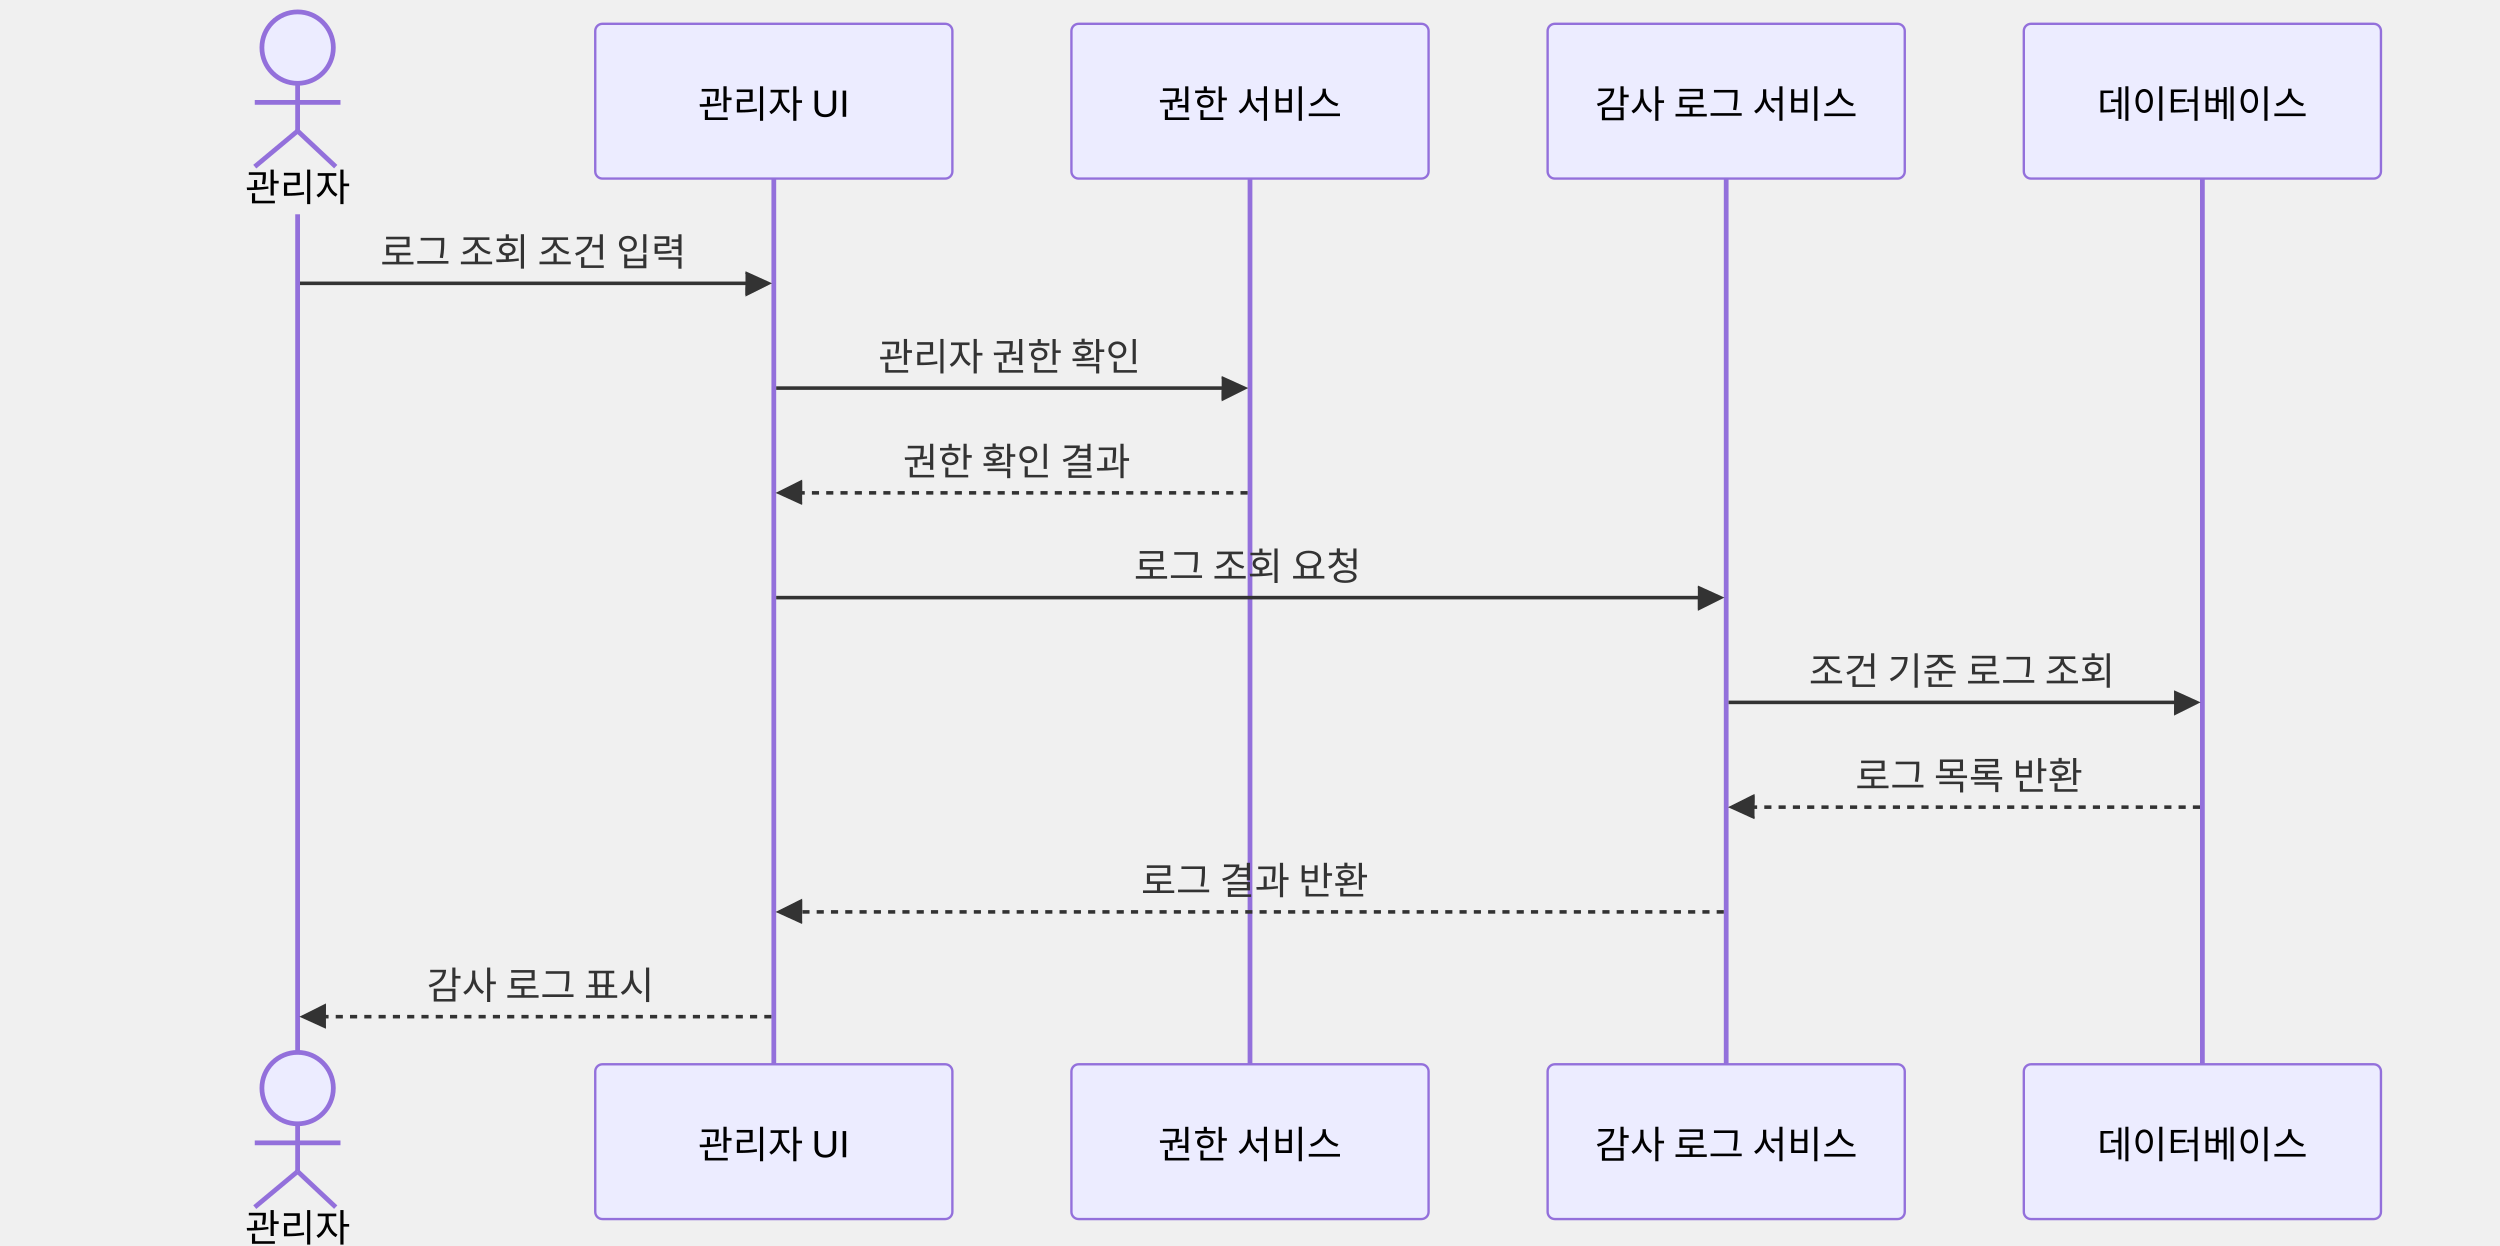
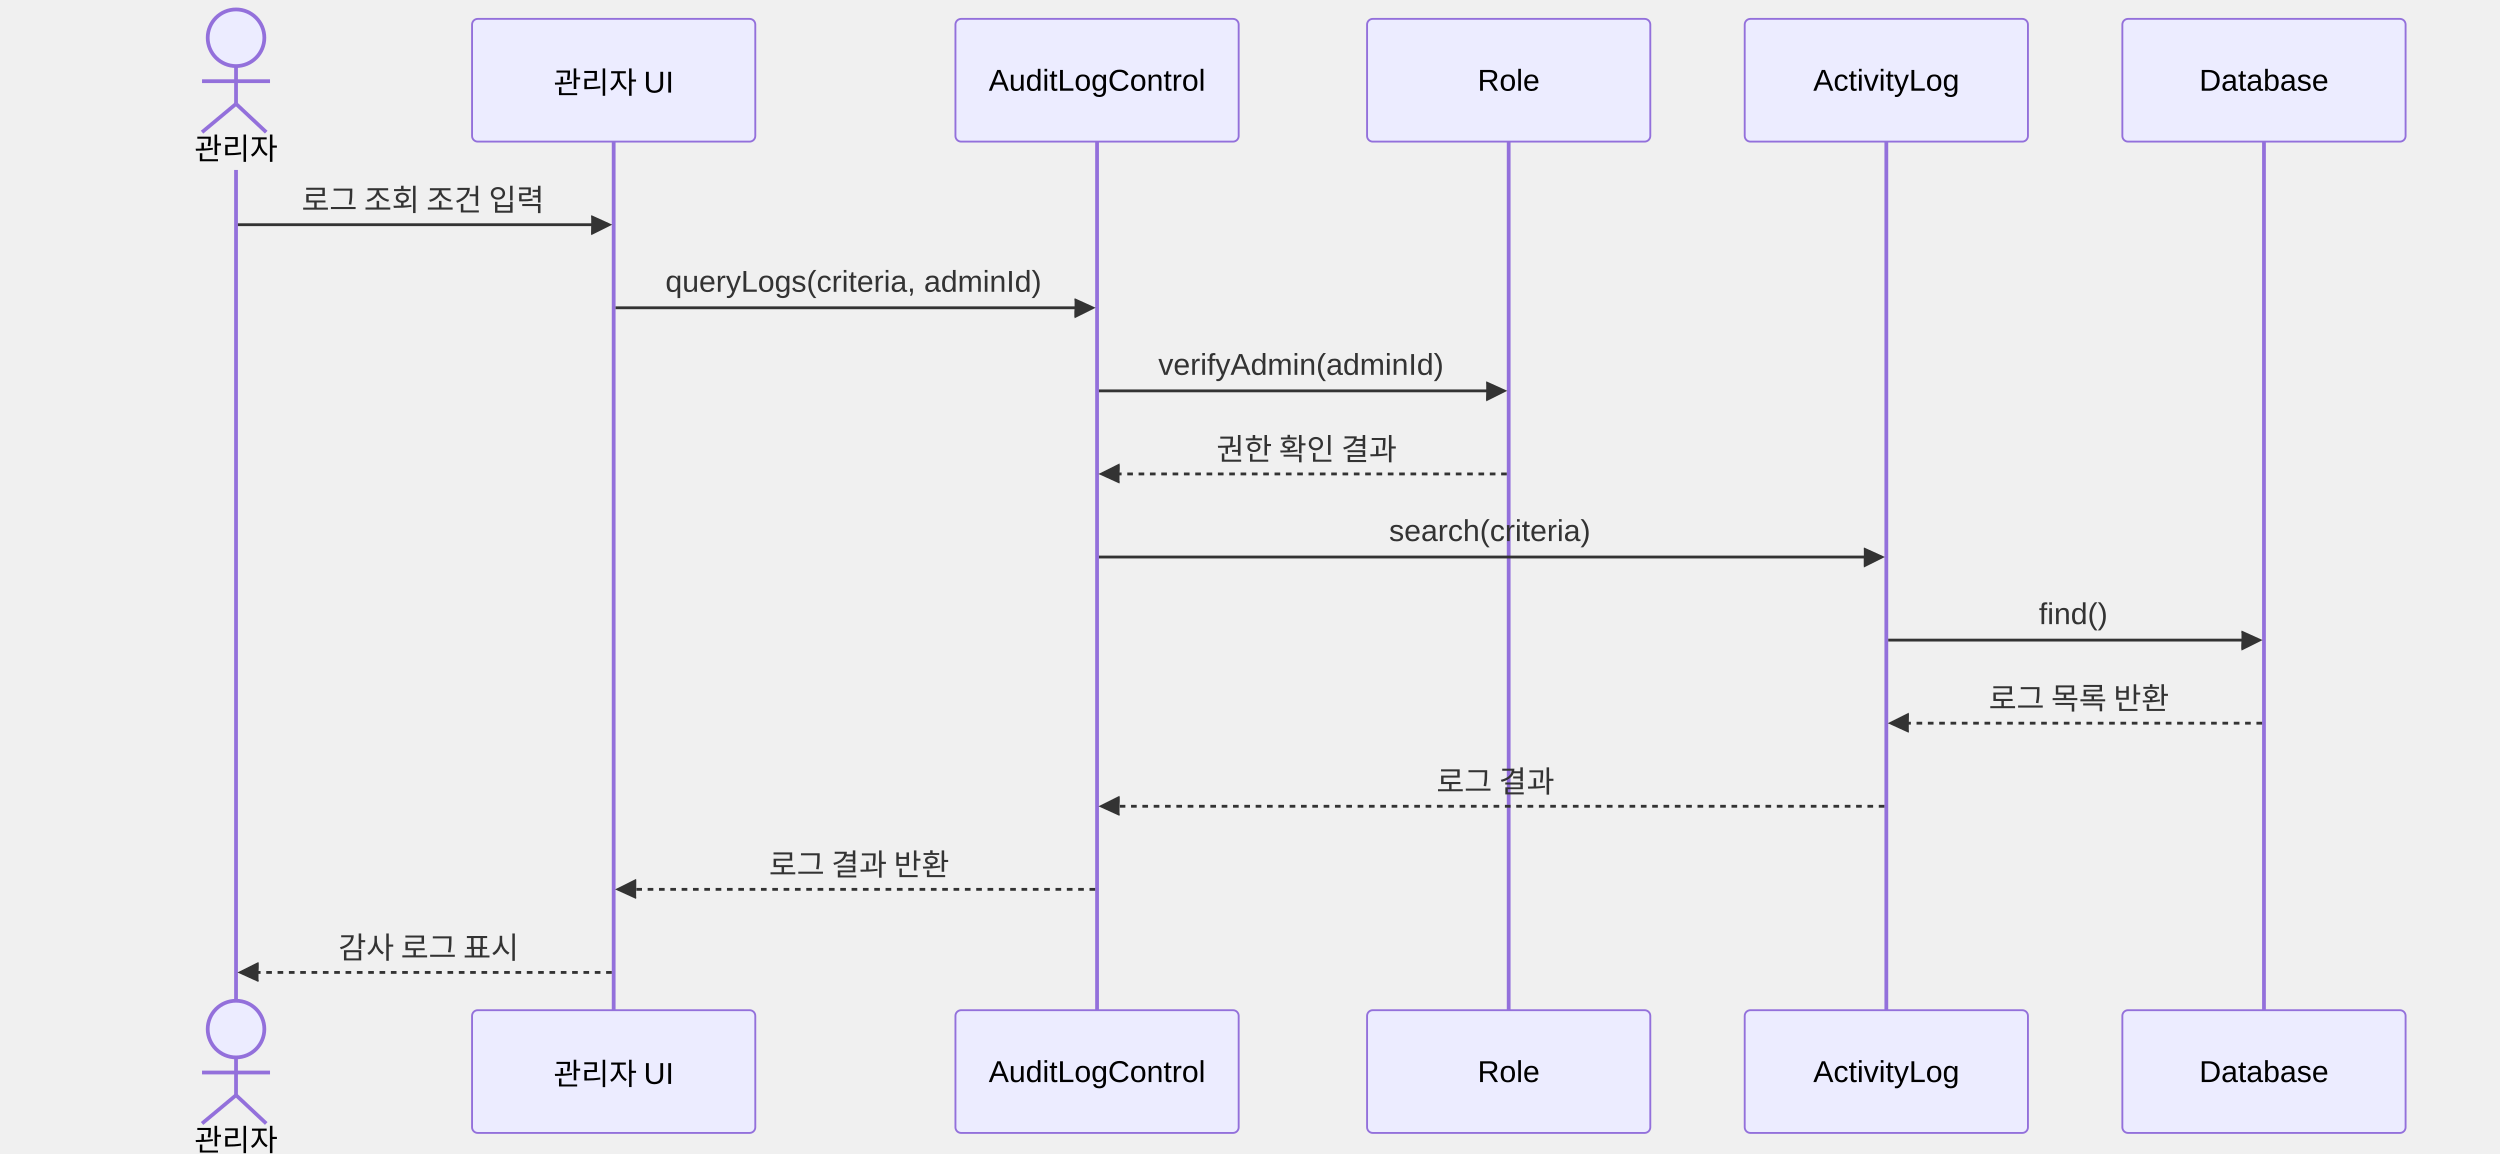
- <svg xmlns="http://www.w3.org/2000/svg" id="my-svg" width="100%" style="max-width: 1050px; background-color: white;" viewBox="-50 -10 1050 523" role="graphics-document document" aria-roledescription="sequence">
+ <svg xmlns="http://www.w3.org/2000/svg" id="my-svg" width="100%" style="max-width: 1324px; background-color: white;" viewBox="-50 -10 1324 611" role="graphics-document document" aria-roledescription="sequence">
  <g>
-     <rect x="800" y="437" fill="#eaeaea" stroke="#666" width="150" height="65" name="DB" rx="3" ry="3" class="actor actor-bottom" />
-     <text x="875" y="469.5" dominant-baseline="central" alignment-baseline="central" class="actor actor-box" style="text-anchor: middle; font-size: 16px; font-weight: 400;">
-       <tspan x="875" dy="0">데이터베이스</tspan>
+     <rect x="1074" y="525" fill="#eaeaea" stroke="#666" width="150" height="65" name="DB" rx="3" ry="3" class="actor actor-bottom" />
+     <text x="1149" y="557.5" dominant-baseline="central" alignment-baseline="central" class="actor actor-box" style="text-anchor: middle; font-size: 16px; font-weight: 400;">
+       <tspan x="1149" dy="0">Database</tspan>
    </text>
  </g>
  <g>
-     <rect x="600" y="437" fill="#eaeaea" stroke="#666" width="150" height="65" name="Audit" rx="3" ry="3" class="actor actor-bottom" />
-     <text x="675" y="469.5" dominant-baseline="central" alignment-baseline="central" class="actor actor-box" style="text-anchor: middle; font-size: 16px; font-weight: 400;">
-       <tspan x="675" dy="0">감사 로그 서비스</tspan>
+     <rect x="874" y="525" fill="#eaeaea" stroke="#666" width="150" height="65" name="Log" rx="3" ry="3" class="actor actor-bottom" />
+     <text x="949" y="557.5" dominant-baseline="central" alignment-baseline="central" class="actor actor-box" style="text-anchor: middle; font-size: 16px; font-weight: 400;">
+       <tspan x="949" dy="0">ActivityLog</tspan>
    </text>
  </g>
  <g>
-     <rect x="400" y="437" fill="#eaeaea" stroke="#666" width="150" height="65" name="Auth" rx="3" ry="3" class="actor actor-bottom" />
-     <text x="475" y="469.5" dominant-baseline="central" alignment-baseline="central" class="actor actor-box" style="text-anchor: middle; font-size: 16px; font-weight: 400;">
-       <tspan x="475" dy="0">권한 서비스</tspan>
+     <rect x="674" y="525" fill="#eaeaea" stroke="#666" width="150" height="65" name="Role" rx="3" ry="3" class="actor actor-bottom" />
+     <text x="749" y="557.5" dominant-baseline="central" alignment-baseline="central" class="actor actor-box" style="text-anchor: middle; font-size: 16px; font-weight: 400;">
+       <tspan x="749" dy="0">Role</tspan>
    </text>
  </g>
  <g>
-     <rect x="200" y="437" fill="#eaeaea" stroke="#666" width="150" height="65" name="UI" rx="3" ry="3" class="actor actor-bottom" />
-     <text x="275" y="469.5" dominant-baseline="central" alignment-baseline="central" class="actor actor-box" style="text-anchor: middle; font-size: 16px; font-weight: 400;">
+     <rect x="456" y="525" fill="#eaeaea" stroke="#666" width="150" height="65" name="Ctrl" rx="3" ry="3" class="actor actor-bottom" />
+     <text x="531" y="557.5" dominant-baseline="central" alignment-baseline="central" class="actor actor-box" style="text-anchor: middle; font-size: 16px; font-weight: 400;">
+       <tspan x="531" dy="0">AuditLogControl</tspan>
+     </text>
+   </g>
+   <g>
+     <rect x="200" y="525" fill="#eaeaea" stroke="#666" width="150" height="65" name="UI" rx="3" ry="3" class="actor actor-bottom" />
+     <text x="275" y="557.5" dominant-baseline="central" alignment-baseline="central" class="actor actor-box" style="text-anchor: middle; font-size: 16px; font-weight: 400;">
      <tspan x="275" dy="0">관리자 UI</tspan>
    </text>
  </g>
  <g />
  <g>
-     <line id="actor4" x1="875" y1="65" x2="875" y2="437" class="actor-line 200" stroke-width="0.5px" stroke="#999" name="DB" data-et="life-line" data-id="DB" />
-     <g id="root-4" data-et="participant" data-type="participant" data-id="DB">
-       <rect x="800" y="0" fill="#eaeaea" stroke="#666" width="150" height="65" name="DB" rx="3" ry="3" class="actor actor-top" />
-       <text x="875" y="32.5" dominant-baseline="central" alignment-baseline="central" class="actor actor-box" style="text-anchor: middle; font-size: 16px; font-weight: 400;">
-         <tspan x="875" dy="0">데이터베이스</tspan>
+     <line id="actor5" x1="1149" y1="65" x2="1149" y2="525" class="actor-line 200" stroke-width="0.5px" stroke="#999" name="DB" data-et="life-line" data-id="DB" />
+     <g id="root-5" data-et="participant" data-type="participant" data-id="DB">
+       <rect x="1074" y="0" fill="#eaeaea" stroke="#666" width="150" height="65" name="DB" rx="3" ry="3" class="actor actor-top" />
+       <text x="1149" y="32.5" dominant-baseline="central" alignment-baseline="central" class="actor actor-box" style="text-anchor: middle; font-size: 16px; font-weight: 400;">
+         <tspan x="1149" dy="0">Database</tspan>
      </text>
    </g>
  </g>
  <g>
-     <line id="actor3" x1="675" y1="65" x2="675" y2="437" class="actor-line 200" stroke-width="0.5px" stroke="#999" name="Audit" data-et="life-line" data-id="Audit" />
-     <g id="root-3" data-et="participant" data-type="participant" data-id="Audit">
-       <rect x="600" y="0" fill="#eaeaea" stroke="#666" width="150" height="65" name="Audit" rx="3" ry="3" class="actor actor-top" />
-       <text x="675" y="32.5" dominant-baseline="central" alignment-baseline="central" class="actor actor-box" style="text-anchor: middle; font-size: 16px; font-weight: 400;">
-         <tspan x="675" dy="0">감사 로그 서비스</tspan>
+     <line id="actor4" x1="949" y1="65" x2="949" y2="525" class="actor-line 200" stroke-width="0.5px" stroke="#999" name="Log" data-et="life-line" data-id="Log" />
+     <g id="root-4" data-et="participant" data-type="participant" data-id="Log">
+       <rect x="874" y="0" fill="#eaeaea" stroke="#666" width="150" height="65" name="Log" rx="3" ry="3" class="actor actor-top" />
+       <text x="949" y="32.5" dominant-baseline="central" alignment-baseline="central" class="actor actor-box" style="text-anchor: middle; font-size: 16px; font-weight: 400;">
+         <tspan x="949" dy="0">ActivityLog</tspan>
      </text>
    </g>
  </g>
  <g>
-     <line id="actor2" x1="475" y1="65" x2="475" y2="437" class="actor-line 200" stroke-width="0.5px" stroke="#999" name="Auth" data-et="life-line" data-id="Auth" />
-     <g id="root-2" data-et="participant" data-type="participant" data-id="Auth">
-       <rect x="400" y="0" fill="#eaeaea" stroke="#666" width="150" height="65" name="Auth" rx="3" ry="3" class="actor actor-top" />
-       <text x="475" y="32.5" dominant-baseline="central" alignment-baseline="central" class="actor actor-box" style="text-anchor: middle; font-size: 16px; font-weight: 400;">
-         <tspan x="475" dy="0">권한 서비스</tspan>
+     <line id="actor3" x1="749" y1="65" x2="749" y2="525" class="actor-line 200" stroke-width="0.5px" stroke="#999" name="Role" data-et="life-line" data-id="Role" />
+     <g id="root-3" data-et="participant" data-type="participant" data-id="Role">
+       <rect x="674" y="0" fill="#eaeaea" stroke="#666" width="150" height="65" name="Role" rx="3" ry="3" class="actor actor-top" />
+       <text x="749" y="32.5" dominant-baseline="central" alignment-baseline="central" class="actor actor-box" style="text-anchor: middle; font-size: 16px; font-weight: 400;">
+         <tspan x="749" dy="0">Role</tspan>
      </text>
    </g>
  </g>
  <g>
-     <line id="actor1" x1="275" y1="65" x2="275" y2="437" class="actor-line 200" stroke-width="0.5px" stroke="#999" name="UI" data-et="life-line" data-id="UI" />
+     <line id="actor2" x1="531" y1="65" x2="531" y2="525" class="actor-line 200" stroke-width="0.5px" stroke="#999" name="Ctrl" data-et="life-line" data-id="Ctrl" />
+     <g id="root-2" data-et="participant" data-type="participant" data-id="Ctrl">
+       <rect x="456" y="0" fill="#eaeaea" stroke="#666" width="150" height="65" name="Ctrl" rx="3" ry="3" class="actor actor-top" />
+       <text x="531" y="32.5" dominant-baseline="central" alignment-baseline="central" class="actor actor-box" style="text-anchor: middle; font-size: 16px; font-weight: 400;">
+         <tspan x="531" dy="0">AuditLogControl</tspan>
+       </text>
+     </g>
+   </g>
+   <g>
+     <line id="actor1" x1="275" y1="65" x2="275" y2="525" class="actor-line 200" stroke-width="0.5px" stroke="#999" name="UI" data-et="life-line" data-id="UI" />
    <g id="root-1" data-et="participant" data-type="participant" data-id="UI">
      <rect x="200" y="0" fill="#eaeaea" stroke="#666" width="150" height="65" name="UI" rx="3" ry="3" class="actor actor-top" />
      <text x="275" y="32.5" dominant-baseline="central" alignment-baseline="central" class="actor actor-box" style="text-anchor: middle; font-size: 16px; font-weight: 400;">
        <tspan x="275" dy="0">관리자 UI</tspan>
      </text>
    </g>
  </g>
  <g>
-     <line id="actor0" x1="75" y1="80" x2="75" y2="437" class="actor-line 200" stroke-width="0.5px" stroke="#999" name="관리자" data-et="life-line" data-id="관리자" />
+     <line id="actor0" x1="75" y1="80" x2="75" y2="525" class="actor-line 200" stroke-width="0.5px" stroke="#999" name="관리자" data-et="life-line" data-id="관리자" />
  </g>
  <style>#my-svg{font-family:"trebuchet ms",verdana,arial,sans-serif;font-size:16px;fill:#333;}@keyframes edge-animation-frame{from{stroke-dashoffset:0;}}@keyframes dash{to{stroke-dashoffset:0;}}#my-svg .edge-animation-slow{stroke-dasharray:9,5!important;stroke-dashoffset:900;animation:dash 50s linear infinite;stroke-linecap:round;}#my-svg .edge-animation-fast{stroke-dasharray:9,5!important;stroke-dashoffset:900;animation:dash 20s linear infinite;stroke-linecap:round;}#my-svg .error-icon{fill:#552222;}#my-svg .error-text{fill:#552222;stroke:#552222;}#my-svg .edge-thickness-normal{stroke-width:1px;}#my-svg .edge-thickness-thick{stroke-width:3.5px;}#my-svg .edge-pattern-solid{stroke-dasharray:0;}#my-svg .edge-thickness-invisible{stroke-width:0;fill:none;}#my-svg .edge-pattern-dashed{stroke-dasharray:3;}#my-svg .edge-pattern-dotted{stroke-dasharray:2;}#my-svg .marker{fill:#333333;stroke:#333333;}#my-svg .marker.cross{stroke:#333333;}#my-svg svg{font-family:"trebuchet ms",verdana,arial,sans-serif;font-size:16px;}#my-svg p{margin:0;}#my-svg .actor{stroke:#9370DB;fill:#ECECFF;stroke-width:1;}#my-svg rect.actor.outer-path[data-look="neo"]{filter:drop-shadow(1px 2px 2px rgba(185, 185, 185, 1));}#my-svg rect.note[data-look="neo"]{stroke:#aaaa33;fill:#fff5ad;filter:drop-shadow(1px 2px 2px rgba(185, 185, 185, 1));}#my-svg text.actor&gt;tspan{fill:black;stroke:none;}#my-svg .actor-line{stroke:#9370DB;}#my-svg .innerArc{stroke-width:1.5;stroke-dasharray:none;}#my-svg .messageLine0{stroke-width:1.5;stroke-dasharray:none;stroke:#333;}#my-svg .messageLine1{stroke-width:1.5;stroke-dasharray:2,2;stroke:#333;}#my-svg [id$="-arrowhead"] path{fill:#333;stroke:#333;}#my-svg .sequenceNumber{fill:white;}#my-svg [id$="-sequencenumber"]{fill:#333;}#my-svg [id$="-crosshead"] path{fill:#333;stroke:#333;}#my-svg .messageText{fill:#333;stroke:none;}#my-svg .labelBox{stroke:#9370DB;fill:#ECECFF;filter:none;}#my-svg .labelText,#my-svg .labelText&gt;tspan{fill:black;stroke:none;}#my-svg .loopText,#my-svg .loopText&gt;tspan{fill:black;stroke:none;}#my-svg .sectionTitle,#my-svg .sectionTitle&gt;tspan{fill:black;stroke:none;}#my-svg .loopLine{stroke-width:2px;stroke-dasharray:2,2;stroke:#9370DB;fill:#9370DB;}#my-svg .note{stroke:#aaaa33;fill:#fff5ad;}#my-svg .noteText,#my-svg .noteText&gt;tspan{fill:black;stroke:none;font-weight:normal;}#my-svg .activation0{fill:#f4f4f4;stroke:#666;}#my-svg .activation1{fill:#f4f4f4;stroke:#666;}#my-svg .activation2{fill:#f4f4f4;stroke:#666;}#my-svg .actorPopupMenu{position:absolute;}#my-svg .actorPopupMenuPanel{position:absolute;fill:#ECECFF;box-shadow:0px 8px 16px 0px rgba(0,0,0,0.2);filter:drop-shadow(3px 5px 2px rgb(0 0 0 / 0.4));}#my-svg .actor-man circle,#my-svg line{fill:#ECECFF;stroke-width:2px;}#my-svg g rect.rect{filter:drop-shadow(1px 2px 2px rgba(185, 185, 185, 1));stroke:#9370DB;}#my-svg .node .neo-node{stroke:#9370DB;}#my-svg [data-look="neo"].node rect,#my-svg [data-look="neo"].cluster rect,#my-svg [data-look="neo"].node polygon{stroke:#9370DB;filter:drop-shadow(1px 2px 2px rgba(185, 185, 185, 1));}#my-svg [data-look="neo"].node path{stroke:#9370DB;stroke-width:1px;}#my-svg [data-look="neo"].node .outer-path{filter:drop-shadow(1px 2px 2px rgba(185, 185, 185, 1));}#my-svg [data-look="neo"].node .neo-line path{stroke:#9370DB;filter:none;}#my-svg [data-look="neo"].node circle{stroke:#9370DB;filter:drop-shadow(1px 2px 2px rgba(185, 185, 185, 1));}#my-svg [data-look="neo"].node circle .state-start{fill:#000000;}#my-svg [data-look="neo"].icon-shape .icon{fill:#9370DB;filter:drop-shadow(1px 2px 2px rgba(185, 185, 185, 1));}#my-svg [data-look="neo"].icon-shape .icon-neo path{stroke:#9370DB;filter:drop-shadow(1px 2px 2px rgba(185, 185, 185, 1));}#my-svg :root{--mermaid-font-family:"trebuchet ms",verdana,arial,sans-serif;}</style>
  <g />
  <defs>
    <symbol id="my-svg-computer" width="24" height="24">
      <path transform="scale(.5)" d="M2 2v13h20v-13h-20zm18 11h-16v-9h16v9zm-10.228 6l.466-1h3.524l.467 1h-4.457zm14.228 3h-24l2-6h2.104l-1.33 4h18.45l-1.297-4h2.073l2 6zm-5-10h-14v-7h14v7z" />
    </symbol>
  </defs>
  <defs>
    <symbol id="my-svg-database" fill-rule="evenodd" clip-rule="evenodd">
      <path transform="scale(.5)" d="M12.258.001l.256.004.255.005.253.008.251.01.249.012.247.015.246.016.242.019.241.02.239.023.236.024.233.027.231.028.229.031.225.032.223.034.22.036.217.038.214.04.211.041.208.043.205.045.201.046.198.048.194.05.191.051.187.053.183.054.18.056.175.057.172.059.168.06.163.061.16.063.155.064.15.066.074.033.073.033.071.034.07.034.069.035.068.035.067.035.066.035.064.036.064.036.062.036.06.036.06.037.058.037.058.037.055.038.055.038.053.038.052.038.051.039.05.039.048.039.047.039.045.04.044.04.043.04.041.04.04.041.039.041.037.041.036.041.034.041.033.042.032.042.03.042.029.042.027.042.026.043.024.043.023.043.021.043.02.043.018.044.017.043.015.044.013.044.012.044.011.045.009.044.007.045.006.045.004.045.002.045.001.045v17l-.001.045-.002.045-.004.045-.006.045-.007.045-.009.044-.011.045-.012.044-.013.044-.015.044-.017.043-.018.044-.02.043-.021.043-.023.043-.024.043-.026.043-.027.042-.029.042-.03.042-.032.042-.033.042-.034.041-.036.041-.037.041-.039.041-.04.041-.041.04-.043.04-.044.04-.045.04-.047.039-.048.039-.05.039-.051.039-.052.038-.053.038-.055.038-.055.038-.058.037-.058.037-.06.037-.06.036-.062.036-.064.036-.064.036-.066.035-.067.035-.068.035-.069.035-.07.034-.071.034-.073.033-.074.033-.15.066-.155.064-.16.063-.163.061-.168.06-.172.059-.175.057-.18.056-.183.054-.187.053-.191.051-.194.05-.198.048-.201.046-.205.045-.208.043-.211.041-.214.04-.217.038-.22.036-.223.034-.225.032-.229.031-.231.028-.233.027-.236.024-.239.023-.241.02-.242.019-.246.016-.247.015-.249.012-.251.01-.253.008-.255.005-.256.004-.258.001-.258-.001-.256-.004-.255-.005-.253-.008-.251-.01-.249-.012-.247-.015-.245-.016-.243-.019-.241-.02-.238-.023-.236-.024-.234-.027-.231-.028-.228-.031-.226-.032-.223-.034-.22-.036-.217-.038-.214-.04-.211-.041-.208-.043-.204-.045-.201-.046-.198-.048-.195-.05-.19-.051-.187-.053-.184-.054-.179-.056-.176-.057-.172-.059-.167-.06-.164-.061-.159-.063-.155-.064-.151-.066-.074-.033-.072-.033-.072-.034-.07-.034-.069-.035-.068-.035-.067-.035-.066-.035-.064-.036-.063-.036-.062-.036-.061-.036-.06-.037-.058-.037-.057-.037-.056-.038-.055-.038-.053-.038-.052-.038-.051-.039-.049-.039-.049-.039-.046-.039-.046-.04-.044-.04-.043-.04-.041-.04-.04-.041-.039-.041-.037-.041-.036-.041-.034-.041-.033-.042-.032-.042-.03-.042-.029-.042-.027-.042-.026-.043-.024-.043-.023-.043-.021-.043-.02-.043-.018-.044-.017-.043-.015-.044-.013-.044-.012-.044-.011-.045-.009-.044-.007-.045-.006-.045-.004-.045-.002-.045-.001-.045v-17l.001-.045.002-.045.004-.045.006-.045.007-.045.009-.044.011-.045.012-.044.013-.044.015-.044.017-.043.018-.044.02-.043.021-.043.023-.043.024-.043.026-.043.027-.042.029-.042.03-.042.032-.042.033-.042.034-.041.036-.041.037-.041.039-.041.04-.041.041-.04.043-.04.044-.04.046-.04.046-.039.049-.039.049-.039.051-.039.052-.038.053-.038.055-.038.056-.038.057-.037.058-.037.06-.037.061-.036.062-.036.063-.036.064-.036.066-.035.067-.035.068-.035.069-.035.07-.034.072-.034.072-.033.074-.033.151-.066.155-.064.159-.063.164-.061.167-.06.172-.059.176-.057.179-.056.184-.054.187-.053.19-.051.195-.05.198-.048.201-.046.204-.045.208-.043.211-.041.214-.04.217-.038.22-.036.223-.034.226-.032.228-.031.231-.028.234-.027.236-.024.238-.023.241-.02.243-.019.245-.016.247-.015.249-.012.251-.01.253-.008.255-.005.256-.004.258-.001.258.001zm-9.258 20.499v.01l.001.021.003.021.004.022.005.021.006.022.007.022.009.023.01.022.011.023.012.023.013.023.015.023.016.024.017.023.018.024.019.024.021.024.022.025.023.024.024.025.052.049.056.05.061.051.066.051.07.051.075.051.079.052.084.052.088.052.092.052.097.052.102.051.105.052.11.052.114.051.119.051.123.051.127.05.131.05.135.05.139.048.144.049.147.047.152.047.155.047.16.045.163.045.167.043.171.043.176.041.178.041.183.039.187.039.19.037.194.035.197.035.202.033.204.031.209.03.212.029.216.027.219.025.222.024.226.021.23.02.233.018.236.016.24.015.243.012.246.01.249.008.253.005.256.004.259.001.26-.001.257-.004.254-.005.25-.008.247-.011.244-.012.241-.014.237-.016.233-.018.231-.021.226-.021.224-.024.22-.026.216-.027.212-.028.21-.031.205-.031.202-.034.198-.034.194-.036.191-.037.187-.039.183-.04.179-.04.175-.042.172-.043.168-.044.163-.045.16-.046.155-.046.152-.047.148-.048.143-.049.139-.049.136-.05.131-.05.126-.05.123-.051.118-.052.114-.051.11-.052.106-.052.101-.052.096-.052.092-.052.088-.053.083-.051.079-.052.074-.052.07-.051.065-.051.06-.051.056-.05.051-.05.023-.024.023-.025.021-.024.02-.024.019-.024.018-.024.017-.024.015-.023.014-.024.013-.023.012-.023.01-.023.01-.022.008-.022.006-.022.006-.022.004-.022.004-.021.001-.021.001-.021v-4.127l-.077.055-.08.053-.083.054-.085.053-.087.052-.09.052-.093.051-.095.05-.097.05-.1.049-.102.049-.105.048-.106.047-.109.047-.111.046-.114.045-.115.045-.118.044-.12.043-.122.042-.124.042-.126.041-.128.04-.13.04-.132.038-.134.038-.135.037-.138.037-.139.035-.142.035-.143.034-.144.033-.147.032-.148.031-.15.03-.151.03-.153.029-.154.027-.156.027-.158.026-.159.025-.161.024-.162.023-.163.022-.165.021-.166.02-.167.019-.169.018-.169.017-.171.016-.173.015-.173.014-.175.013-.175.012-.177.011-.178.01-.179.008-.179.008-.181.006-.182.005-.182.004-.184.003-.184.002h-.37l-.184-.002-.184-.003-.182-.004-.182-.005-.181-.006-.179-.008-.179-.008-.178-.01-.176-.011-.176-.012-.175-.013-.173-.014-.172-.015-.171-.016-.17-.017-.169-.018-.167-.019-.166-.02-.165-.021-.163-.022-.162-.023-.161-.024-.159-.025-.157-.026-.156-.027-.155-.027-.153-.029-.151-.03-.15-.03-.148-.031-.146-.032-.145-.033-.143-.034-.141-.035-.14-.035-.137-.037-.136-.037-.134-.038-.132-.038-.13-.04-.128-.04-.126-.041-.124-.042-.122-.042-.12-.044-.117-.043-.116-.045-.113-.045-.112-.046-.109-.047-.106-.047-.105-.048-.102-.049-.1-.049-.097-.05-.095-.05-.093-.052-.09-.051-.087-.052-.085-.053-.083-.054-.08-.054-.077-.054v4.127zm0-5.654v.011l.001.021.003.021.004.021.005.022.006.022.007.022.009.022.01.022.011.023.012.023.013.023.015.024.016.023.017.024.018.024.019.024.021.024.022.024.023.025.024.024.052.05.056.05.061.05.066.051.07.051.075.052.079.051.084.052.088.052.092.052.097.052.102.052.105.052.11.051.114.051.119.052.123.05.127.051.131.05.135.049.139.049.144.048.147.048.152.047.155.046.16.045.163.045.167.044.171.042.176.042.178.04.183.04.187.038.19.037.194.036.197.034.202.033.204.032.209.03.212.028.216.027.219.025.222.024.226.022.23.02.233.018.236.016.24.014.243.012.246.01.249.008.253.006.256.003.259.001.26-.001.257-.003.254-.006.25-.008.247-.01.244-.012.241-.015.237-.016.233-.018.231-.02.226-.022.224-.024.22-.025.216-.027.212-.029.21-.03.205-.032.202-.033.198-.035.194-.036.191-.037.187-.039.183-.039.179-.041.175-.042.172-.043.168-.044.163-.045.16-.045.155-.047.152-.047.148-.048.143-.048.139-.05.136-.049.131-.05.126-.051.123-.051.118-.051.114-.052.11-.052.106-.052.101-.052.096-.052.092-.052.088-.052.083-.052.079-.052.074-.051.07-.052.065-.051.06-.05.056-.051.051-.049.023-.025.023-.024.021-.025.02-.024.019-.024.018-.024.017-.024.015-.023.014-.023.013-.024.012-.022.01-.023.01-.023.008-.022.006-.022.006-.022.004-.021.004-.022.001-.021.001-.021v-4.139l-.077.054-.08.054-.083.054-.085.052-.087.053-.09.051-.093.051-.095.051-.097.05-.1.049-.102.049-.105.048-.106.047-.109.047-.111.046-.114.045-.115.044-.118.044-.12.044-.122.042-.124.042-.126.041-.128.04-.13.039-.132.039-.134.038-.135.037-.138.036-.139.036-.142.035-.143.033-.144.033-.147.033-.148.031-.15.03-.151.03-.153.028-.154.028-.156.027-.158.026-.159.025-.161.024-.162.023-.163.022-.165.021-.166.02-.167.019-.169.018-.169.017-.171.016-.173.015-.173.014-.175.013-.175.012-.177.011-.178.009-.179.009-.179.007-.181.007-.182.005-.182.004-.184.003-.184.002h-.37l-.184-.002-.184-.003-.182-.004-.182-.005-.181-.007-.179-.007-.179-.009-.178-.009-.176-.011-.176-.012-.175-.013-.173-.014-.172-.015-.171-.016-.17-.017-.169-.018-.167-.019-.166-.02-.165-.021-.163-.022-.162-.023-.161-.024-.159-.025-.157-.026-.156-.027-.155-.028-.153-.028-.151-.03-.15-.03-.148-.031-.146-.033-.145-.033-.143-.033-.141-.035-.14-.036-.137-.036-.136-.037-.134-.038-.132-.039-.13-.039-.128-.04-.126-.041-.124-.042-.122-.043-.12-.043-.117-.044-.116-.044-.113-.046-.112-.046-.109-.046-.106-.047-.105-.048-.102-.049-.1-.049-.097-.05-.095-.051-.093-.051-.09-.051-.087-.053-.085-.052-.083-.054-.08-.054-.077-.054v4.139zm0-5.666v.011l.001.02.003.022.004.021.005.022.006.021.007.022.009.023.01.022.011.023.012.023.013.023.015.023.016.024.017.024.018.023.019.024.021.025.022.024.023.024.024.025.052.05.056.05.061.05.066.051.07.051.075.052.079.051.084.052.088.052.092.052.097.052.102.052.105.051.11.052.114.051.119.051.123.051.127.05.131.05.135.05.139.049.144.048.147.048.152.047.155.046.16.045.163.045.167.043.171.043.176.042.178.04.183.04.187.038.19.037.194.036.197.034.202.033.204.032.209.03.212.028.216.027.219.025.222.024.226.021.23.02.233.018.236.017.24.014.243.012.246.01.249.008.253.006.256.003.259.001.26-.001.257-.003.254-.006.25-.008.247-.01.244-.013.241-.014.237-.016.233-.018.231-.02.226-.022.224-.024.22-.025.216-.027.212-.029.21-.03.205-.032.202-.033.198-.035.194-.036.191-.037.187-.039.183-.039.179-.041.175-.042.172-.043.168-.044.163-.045.16-.045.155-.047.152-.047.148-.048.143-.049.139-.049.136-.049.131-.051.126-.05.123-.051.118-.052.114-.051.11-.052.106-.052.101-.052.096-.052.092-.052.088-.052.083-.052.079-.052.074-.052.07-.051.065-.051.06-.051.056-.05.051-.049.023-.025.023-.025.021-.024.02-.024.019-.024.018-.024.017-.024.015-.023.014-.024.013-.023.012-.023.01-.022.01-.023.008-.022.006-.022.006-.022.004-.022.004-.021.001-.021.001-.021v-4.153l-.077.054-.08.054-.083.053-.085.053-.087.053-.09.051-.093.051-.095.051-.097.05-.1.049-.102.048-.105.048-.106.048-.109.046-.111.046-.114.046-.115.044-.118.044-.12.043-.122.043-.124.042-.126.041-.128.04-.13.039-.132.039-.134.038-.135.037-.138.036-.139.036-.142.034-.143.034-.144.033-.147.032-.148.032-.15.03-.151.03-.153.028-.154.028-.156.027-.158.026-.159.024-.161.024-.162.023-.163.023-.165.021-.166.02-.167.019-.169.018-.169.017-.171.016-.173.015-.173.014-.175.013-.175.012-.177.01-.178.01-.179.009-.179.007-.181.006-.182.006-.182.004-.184.003-.184.001-.185.001-.185-.001-.184-.001-.184-.003-.182-.004-.182-.006-.181-.006-.179-.007-.179-.009-.178-.01-.176-.01-.176-.012-.175-.013-.173-.014-.172-.015-.171-.016-.17-.017-.169-.018-.167-.019-.166-.02-.165-.021-.163-.023-.162-.023-.161-.024-.159-.024-.157-.026-.156-.027-.155-.028-.153-.028-.151-.03-.15-.03-.148-.032-.146-.032-.145-.033-.143-.034-.141-.034-.14-.036-.137-.036-.136-.037-.134-.038-.132-.039-.13-.039-.128-.041-.126-.041-.124-.041-.122-.043-.12-.043-.117-.044-.116-.044-.113-.046-.112-.046-.109-.046-.106-.048-.105-.048-.102-.048-.1-.05-.097-.049-.095-.051-.093-.051-.09-.052-.087-.052-.085-.053-.083-.053-.08-.054-.077-.054v4.153zm8.74-8.179l-.257.004-.254.005-.25.008-.247.011-.244.012-.241.014-.237.016-.233.018-.231.021-.226.022-.224.023-.22.026-.216.027-.212.028-.21.031-.205.032-.202.033-.198.034-.194.036-.191.038-.187.038-.183.04-.179.041-.175.042-.172.043-.168.043-.163.045-.16.046-.155.046-.152.048-.148.048-.143.048-.139.049-.136.05-.131.05-.126.051-.123.051-.118.051-.114.052-.11.052-.106.052-.101.052-.096.052-.092.052-.088.052-.083.052-.079.052-.074.051-.07.052-.065.051-.06.05-.056.05-.051.05-.023.025-.023.024-.021.024-.02.025-.019.024-.018.024-.017.023-.015.024-.014.023-.013.023-.012.023-.01.023-.01.022-.008.022-.006.023-.006.021-.004.022-.004.021-.001.021-.001.021.001.021.001.021.004.021.004.022.006.021.006.023.008.022.01.022.01.023.012.023.013.023.014.023.015.024.017.023.018.024.019.024.02.025.021.024.023.024.023.025.051.05.056.05.06.05.065.051.07.052.074.051.079.052.083.052.088.052.092.052.096.052.101.052.106.052.11.052.114.052.118.051.123.051.126.051.131.05.136.05.139.049.143.048.148.048.152.048.155.046.16.046.163.045.168.043.172.043.175.042.179.041.183.04.187.038.191.038.194.036.198.034.202.033.205.032.21.031.212.028.216.027.22.026.224.023.226.022.231.021.233.018.237.016.241.014.244.012.247.011.25.008.254.005.257.004.26.001.26-.001.257-.004.254-.005.25-.008.247-.011.244-.012.241-.014.237-.016.233-.018.231-.021.226-.022.224-.023.22-.026.216-.027.212-.028.21-.031.205-.032.202-.033.198-.034.194-.036.191-.038.187-.038.183-.04.179-.041.175-.042.172-.043.168-.043.163-.045.16-.046.155-.046.152-.048.148-.048.143-.048.139-.049.136-.05.131-.05.126-.051.123-.051.118-.051.114-.052.11-.052.106-.052.101-.052.096-.052.092-.052.088-.052.083-.052.079-.052.074-.051.07-.052.065-.051.06-.05.056-.05.051-.05.023-.025.023-.024.021-.024.02-.025.019-.024.018-.024.017-.023.015-.024.014-.023.013-.023.012-.023.01-.023.01-.022.008-.022.006-.023.006-.021.004-.022.004-.021.001-.021.001-.021-.001-.021-.001-.021-.004-.021-.004-.022-.006-.021-.006-.023-.008-.022-.01-.022-.01-.023-.012-.023-.013-.023-.014-.023-.015-.024-.017-.023-.018-.024-.019-.024-.02-.025-.021-.024-.023-.024-.023-.025-.051-.05-.056-.05-.06-.05-.065-.051-.07-.052-.074-.051-.079-.052-.083-.052-.088-.052-.092-.052-.096-.052-.101-.052-.106-.052-.11-.052-.114-.052-.118-.051-.123-.051-.126-.051-.131-.05-.136-.05-.139-.049-.143-.048-.148-.048-.152-.048-.155-.046-.16-.046-.163-.045-.168-.043-.172-.043-.175-.042-.179-.041-.183-.04-.187-.038-.191-.038-.194-.036-.198-.034-.202-.033-.205-.032-.21-.031-.212-.028-.216-.027-.22-.026-.224-.023-.226-.022-.231-.021-.233-.018-.237-.016-.241-.014-.244-.012-.247-.011-.25-.008-.254-.005-.257-.004-.26-.001-.26.001z" />
    </symbol>
  </defs>
  <defs>
    <symbol id="my-svg-clock" width="24" height="24">
      <path transform="scale(.5)" d="M12 2c5.514 0 10 4.486 10 10s-4.486 10-10 10-10-4.486-10-10 4.486-10 10-10zm0-2c-6.627 0-12 5.373-12 12s5.373 12 12 12 12-5.373 12-12-5.373-12-12-12zm5.848 12.459c.202.038.202.333.001.372-1.907.361-6.045 1.111-6.547 1.111-.719 0-1.301-.582-1.301-1.301 0-.512.77-5.447 1.125-7.445.034-.192.312-.181.343.014l.985 6.238 5.394 1.011z" />
    </symbol>
  </defs>
  <defs>
    <marker id="my-svg-arrowhead" refX="7.9" refY="5" markerUnits="userSpaceOnUse" markerWidth="12" markerHeight="12" orient="auto-start-reverse">
      <path d="M -1 0 L 10 5 L 0 10 z" />
    </marker>
  </defs>
  <defs>
    <marker id="my-svg-crosshead" markerWidth="15" markerHeight="8" orient="auto" refX="4" refY="4.5">
      <path fill="none" stroke="#000000" stroke-width="1pt" d="M 1,2 L 6,7 M 6,2 L 1,7" style="stroke-dasharray: 0, 0;" />
    </marker>
  </defs>
  <defs>
    <marker id="my-svg-filled-head" refX="15.5" refY="7" markerWidth="20" markerHeight="28" orient="auto">
      <path d="M 18,7 L9,13 L14,7 L9,1 Z" />
    </marker>
  </defs>
  <defs>
    <marker id="my-svg-sequencenumber" refX="15" refY="15" markerWidth="60" markerHeight="40" orient="auto">
      <circle cx="15" cy="15" r="6" />
    </marker>
  </defs>
  <defs>
    <marker id="my-svg-solidTopArrowHead" refX="7.9" refY="7.25" markerUnits="userSpaceOnUse" markerWidth="12" markerHeight="12" orient="auto-start-reverse">
      <path d="M 0 0 L 10 8 L 0 8 z" />
    </marker>
  </defs>
  <defs>
    <marker id="my-svg-solidBottomArrowHead" refX="7.9" refY="0.75" markerUnits="userSpaceOnUse" markerWidth="12" markerHeight="12" orient="auto-start-reverse">
      <path d="M 0 0 L 10 0 L 0 8 z" />
    </marker>
  </defs>
  <defs>
    <marker id="my-svg-stickTopArrowHead" refX="7.5" refY="7" markerUnits="userSpaceOnUse" markerWidth="12" markerHeight="12" orient="auto-start-reverse">
      <path d="M 0 0 L 7 7" stroke="black" stroke-width="1.5" fill="none" />
    </marker>
  </defs>
  <defs>
    <marker id="my-svg-stickBottomArrowHead" refX="7.5" refY="0" markerUnits="userSpaceOnUse" markerWidth="12" markerHeight="12" orient="auto-start-reverse">
      <path d="M 0 7 L 7 0" stroke="black" stroke-width="1.5" fill="none" />
    </marker>
  </defs>
  <g class="actor-man actor-top" name="관리자" data-et="participant" data-type="actor" data-id="관리자" style="stroke: rgb(147, 112, 219);">
    <line id="actor-man-torso0" x1="75" y1="25" x2="75" y2="45" />
    <line id="actor-man-arms0" x1="57" y1="33" x2="93" y2="33" />
    <line x1="57" y1="60" x2="75" y2="45" />
    <line x1="75" y1="45" x2="91" y2="60" />
    <circle cx="75" cy="10" r="15" width="150" height="65" />
    <text x="75" y="67.5" dominant-baseline="central" alignment-baseline="central" class="actor actor-man" style="text-anchor: middle; font-size: 16px; font-weight: 400;">
      <tspan x="75" dy="0">관리자</tspan>
    </text>
  </g>
  <text x="174" y="80" text-anchor="middle" dominant-baseline="middle" alignment-baseline="middle" class="messageText" dy="1em" style="font-size: 16px; font-weight: 400;">로그 조회 조건 입력</text>
  <line x1="76" y1="109" x2="271" y2="109" class="messageLine0" data-et="message" data-id="i0" data-from="관리자" data-to="UI" stroke-width="2" stroke="none" marker-end="url(#my-svg-arrowhead)" style="fill: none;" />
-   <text x="374" y="124" text-anchor="middle" dominant-baseline="middle" alignment-baseline="middle" class="messageText" dy="1em" style="font-size: 16px; font-weight: 400;">관리자 권한 확인</text>
-   <line x1="276" y1="153" x2="471" y2="153" class="messageLine0" data-et="message" data-id="i1" data-from="UI" data-to="Auth" stroke-width="2" stroke="none" marker-end="url(#my-svg-arrowhead)" style="fill: none;" />
-   <text x="377" y="168" text-anchor="middle" dominant-baseline="middle" alignment-baseline="middle" class="messageText" dy="1em" style="font-size: 16px; font-weight: 400;">권한 확인 결과</text>
-   <line x1="474" y1="197" x2="279" y2="197" class="messageLine1" data-et="message" data-id="i2" data-from="Auth" data-to="UI" stroke-width="2" stroke="none" marker-end="url(#my-svg-arrowhead)" style="stroke-dasharray: 3, 3; fill: none;" />
-   <text x="474" y="212" text-anchor="middle" dominant-baseline="middle" alignment-baseline="middle" class="messageText" dy="1em" style="font-size: 16px; font-weight: 400;">로그 조회 요청</text>
-   <line x1="276" y1="241" x2="671" y2="241" class="messageLine0" data-et="message" data-id="i3" data-from="UI" data-to="Audit" stroke-width="2" stroke="none" marker-end="url(#my-svg-arrowhead)" style="fill: none;" />
-   <text x="774" y="256" text-anchor="middle" dominant-baseline="middle" alignment-baseline="middle" class="messageText" dy="1em" style="font-size: 16px; font-weight: 400;">조건 기준 로그 조회</text>
-   <line x1="676" y1="285" x2="871" y2="285" class="messageLine0" data-et="message" data-id="i4" data-from="Audit" data-to="DB" stroke-width="2" stroke="none" marker-end="url(#my-svg-arrowhead)" style="fill: none;" />
-   <text x="777" y="300" text-anchor="middle" dominant-baseline="middle" alignment-baseline="middle" class="messageText" dy="1em" style="font-size: 16px; font-weight: 400;">로그 목록 반환</text>
-   <line x1="874" y1="329" x2="679" y2="329" class="messageLine1" data-et="message" data-id="i5" data-from="DB" data-to="Audit" stroke-width="2" stroke="none" marker-end="url(#my-svg-arrowhead)" style="stroke-dasharray: 3, 3; fill: none;" />
-   <text x="477" y="344" text-anchor="middle" dominant-baseline="middle" alignment-baseline="middle" class="messageText" dy="1em" style="font-size: 16px; font-weight: 400;">로그 결과 반환</text>
-   <line x1="674" y1="373" x2="279" y2="373" class="messageLine1" data-et="message" data-id="i6" data-from="Audit" data-to="UI" stroke-width="2" stroke="none" marker-end="url(#my-svg-arrowhead)" style="stroke-dasharray: 3, 3; fill: none;" />
-   <text x="177" y="388" text-anchor="middle" dominant-baseline="middle" alignment-baseline="middle" class="messageText" dy="1em" style="font-size: 16px; font-weight: 400;">감사 로그 표시</text>
-   <line x1="274" y1="417" x2="79" y2="417" class="messageLine1" data-et="message" data-id="i7" data-from="UI" data-to="관리자" stroke-width="2" stroke="none" marker-end="url(#my-svg-arrowhead)" style="stroke-dasharray: 3, 3; fill: none;" />
+   <text x="402" y="124" text-anchor="middle" dominant-baseline="middle" alignment-baseline="middle" class="messageText" dy="1em" style="font-size: 16px; font-weight: 400;">queryLogs(criteria, adminId)</text>
+   <line x1="276" y1="153" x2="527" y2="153" class="messageLine0" data-et="message" data-id="i1" data-from="UI" data-to="Ctrl" stroke-width="2" stroke="none" marker-end="url(#my-svg-arrowhead)" style="fill: none;" />
+   <text x="639" y="168" text-anchor="middle" dominant-baseline="middle" alignment-baseline="middle" class="messageText" dy="1em" style="font-size: 16px; font-weight: 400;">verifyAdmin(adminId)</text>
+   <line x1="532" y1="197" x2="745" y2="197" class="messageLine0" data-et="message" data-id="i2" data-from="Ctrl" data-to="Role" stroke-width="2" stroke="none" marker-end="url(#my-svg-arrowhead)" style="fill: none;" />
+   <text x="642" y="212" text-anchor="middle" dominant-baseline="middle" alignment-baseline="middle" class="messageText" dy="1em" style="font-size: 16px; font-weight: 400;">권한 확인 결과</text>
+   <line x1="748" y1="241" x2="535" y2="241" class="messageLine1" data-et="message" data-id="i3" data-from="Role" data-to="Ctrl" stroke-width="2" stroke="none" marker-end="url(#my-svg-arrowhead)" style="stroke-dasharray: 3, 3; fill: none;" />
+   <text x="739" y="256" text-anchor="middle" dominant-baseline="middle" alignment-baseline="middle" class="messageText" dy="1em" style="font-size: 16px; font-weight: 400;">search(criteria)</text>
+   <line x1="532" y1="285" x2="945" y2="285" class="messageLine0" data-et="message" data-id="i4" data-from="Ctrl" data-to="Log" stroke-width="2" stroke="none" marker-end="url(#my-svg-arrowhead)" style="fill: none;" />
+   <text x="1048" y="300" text-anchor="middle" dominant-baseline="middle" alignment-baseline="middle" class="messageText" dy="1em" style="font-size: 16px; font-weight: 400;">find()</text>
+   <line x1="950" y1="329" x2="1145" y2="329" class="messageLine0" data-et="message" data-id="i5" data-from="Log" data-to="DB" stroke-width="2" stroke="none" marker-end="url(#my-svg-arrowhead)" style="fill: none;" />
+   <text x="1051" y="344" text-anchor="middle" dominant-baseline="middle" alignment-baseline="middle" class="messageText" dy="1em" style="font-size: 16px; font-weight: 400;">로그 목록 반환</text>
+   <line x1="1148" y1="373" x2="953" y2="373" class="messageLine1" data-et="message" data-id="i6" data-from="DB" data-to="Log" stroke-width="2" stroke="none" marker-end="url(#my-svg-arrowhead)" style="stroke-dasharray: 3, 3; fill: none;" />
+   <text x="742" y="388" text-anchor="middle" dominant-baseline="middle" alignment-baseline="middle" class="messageText" dy="1em" style="font-size: 16px; font-weight: 400;">로그 결과</text>
+   <line x1="948" y1="417" x2="535" y2="417" class="messageLine1" data-et="message" data-id="i7" data-from="Log" data-to="Ctrl" stroke-width="2" stroke="none" marker-end="url(#my-svg-arrowhead)" style="stroke-dasharray: 3, 3; fill: none;" />
+   <text x="405" y="432" text-anchor="middle" dominant-baseline="middle" alignment-baseline="middle" class="messageText" dy="1em" style="font-size: 16px; font-weight: 400;">로그 결과 반환</text>
+   <line x1="530" y1="461" x2="279" y2="461" class="messageLine1" data-et="message" data-id="i8" data-from="Ctrl" data-to="UI" stroke-width="2" stroke="none" marker-end="url(#my-svg-arrowhead)" style="stroke-dasharray: 3, 3; fill: none;" />
+   <text x="177" y="476" text-anchor="middle" dominant-baseline="middle" alignment-baseline="middle" class="messageText" dy="1em" style="font-size: 16px; font-weight: 400;">감사 로그 표시</text>
+   <line x1="274" y1="505" x2="79" y2="505" class="messageLine1" data-et="message" data-id="i9" data-from="UI" data-to="관리자" stroke-width="2" stroke="none" marker-end="url(#my-svg-arrowhead)" style="stroke-dasharray: 3, 3; fill: none;" />
  <g class="actor-man actor-bottom" name="관리자" style="stroke: rgb(147, 112, 219);">
-     <line id="actor-man-torso4" x1="75" y1="462" x2="75" y2="482" />
-     <line id="actor-man-arms4" x1="57" y1="470" x2="93" y2="470" />
-     <line x1="57" y1="497" x2="75" y2="482" />
-     <line x1="75" y1="482" x2="91" y2="497" />
-     <circle cx="75" cy="447" r="15" width="150" height="65" />
-     <text x="75" y="504.5" dominant-baseline="central" alignment-baseline="central" class="actor actor-man" style="text-anchor: middle; font-size: 16px; font-weight: 400;">
+     <line id="actor-man-torso5" x1="75" y1="550" x2="75" y2="570" />
+     <line id="actor-man-arms5" x1="57" y1="558" x2="93" y2="558" />
+     <line x1="57" y1="585" x2="75" y2="570" />
+     <line x1="75" y1="570" x2="91" y2="585" />
+     <circle cx="75" cy="535" r="15" width="150" height="65" />
+     <text x="75" y="592.5" dominant-baseline="central" alignment-baseline="central" class="actor actor-man" style="text-anchor: middle; font-size: 16px; font-weight: 400;">
      <tspan x="75" dy="0">관리자</tspan>
    </text>
  </g>
</svg>
